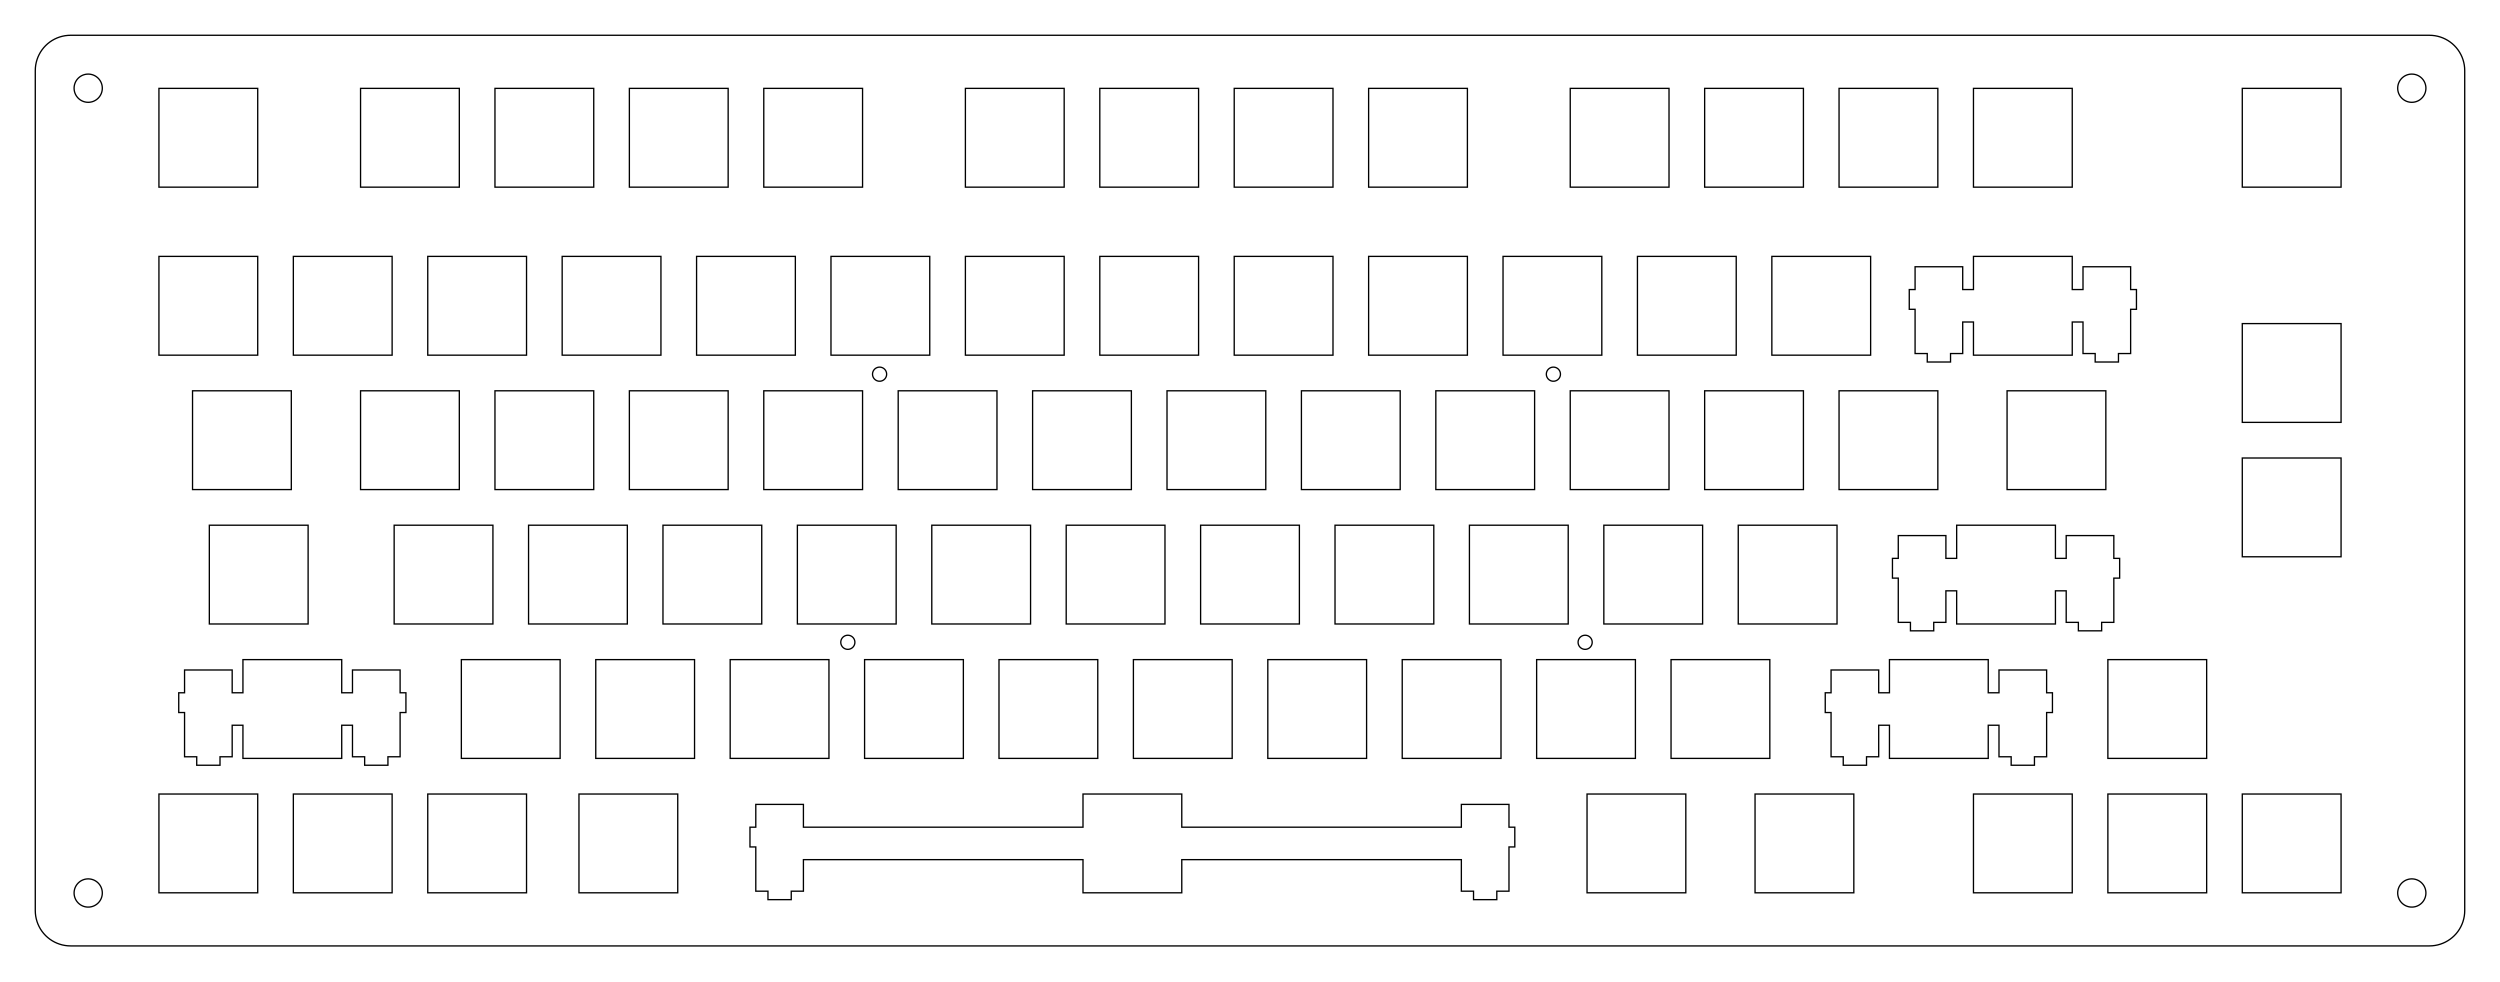
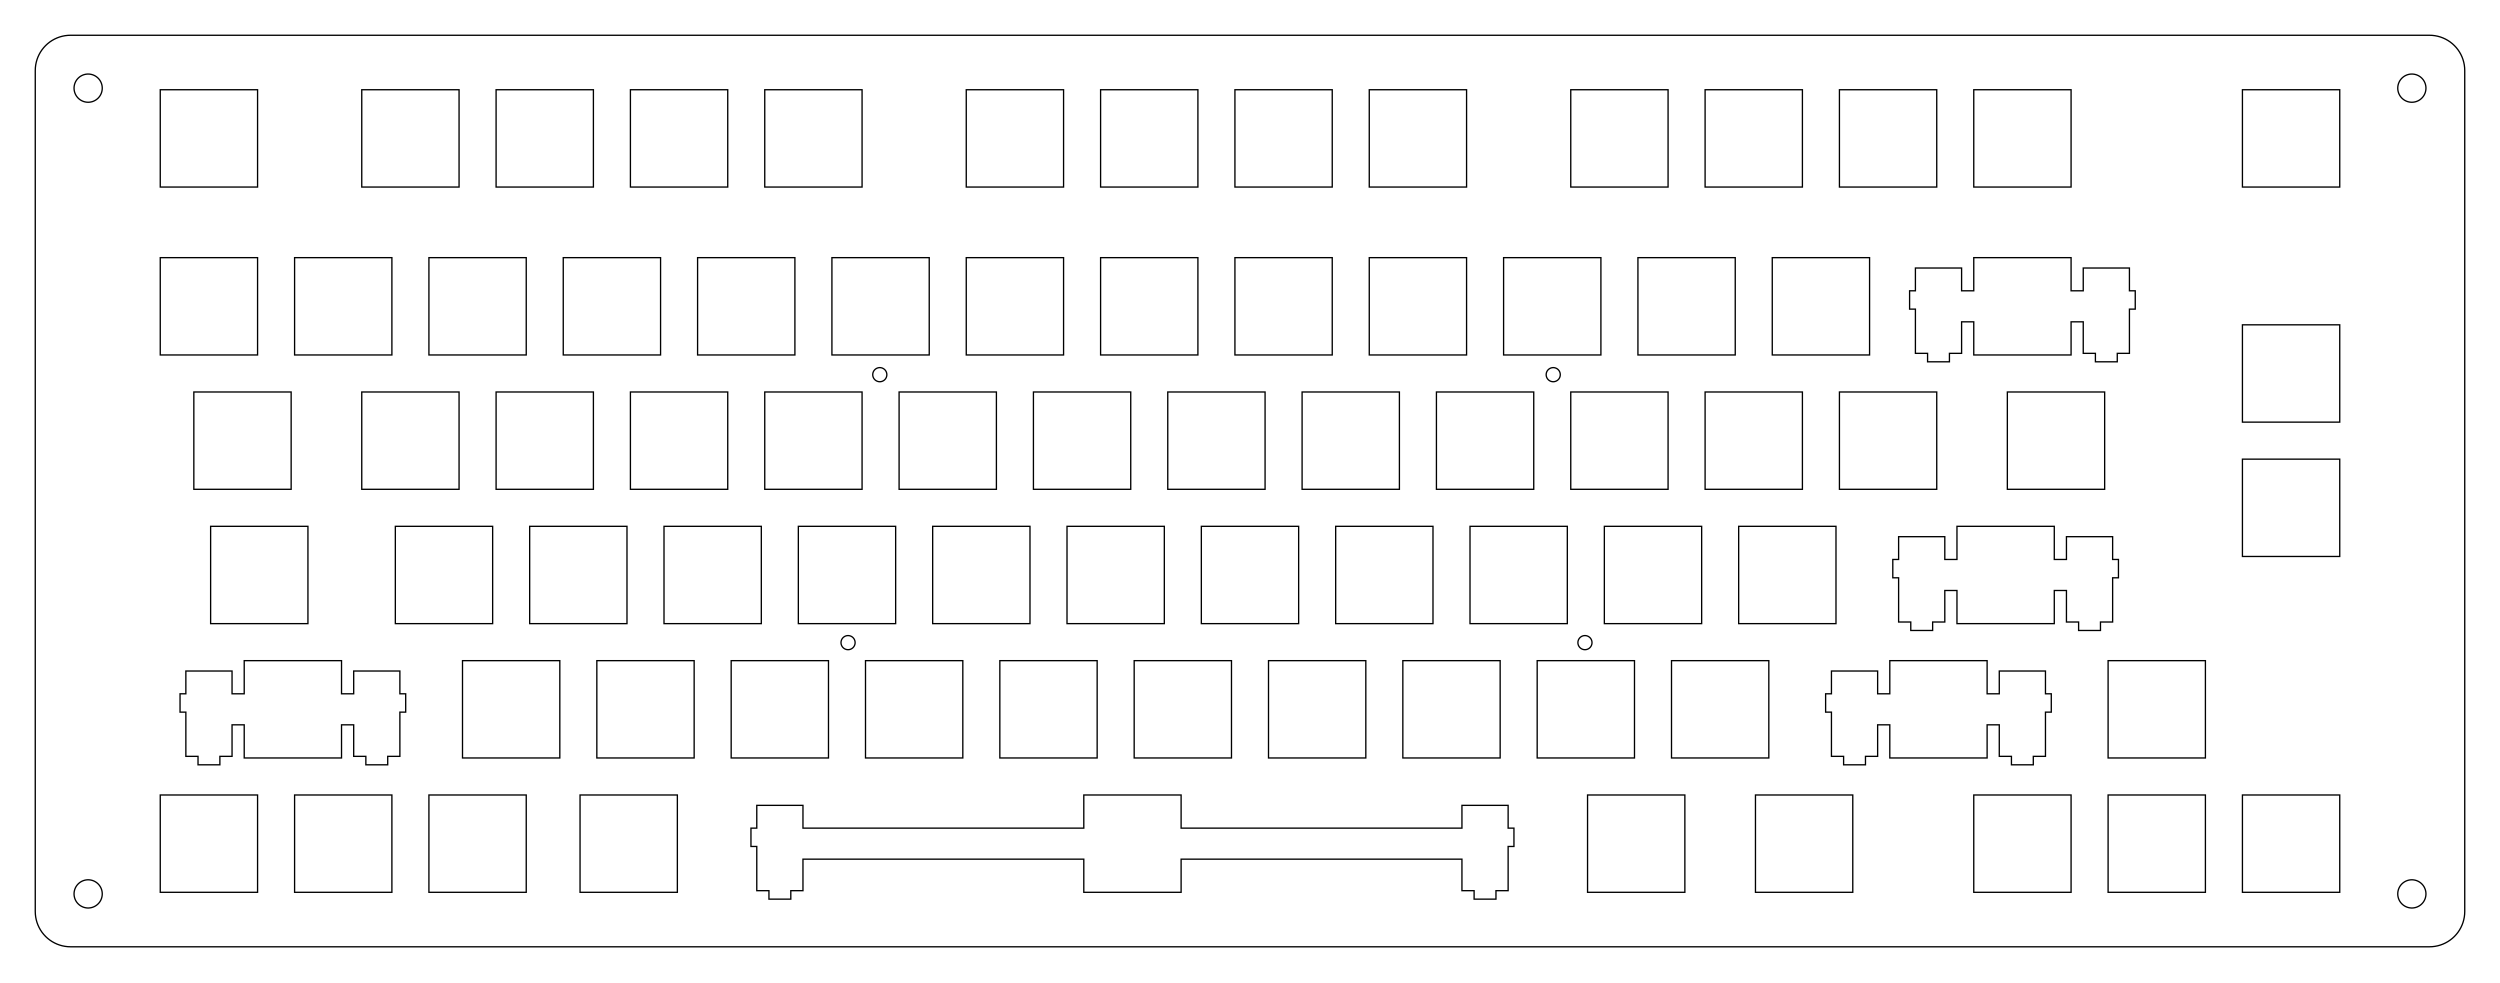
- <svg xmlns="http://www.w3.org/2000/svg" width="354.327mm" height="139.064mm" viewBox="0.000 0.000 354.327 139.064">
-   <polygon points="344.327,5.001 344.719,5.016 345.109,5.062 345.494,5.139 345.872,5.245 346.240,5.381 346.596,5.545 346.939,5.737 347.265,5.955 347.574,6.198 347.862,6.465 348.129,6.753 348.372,7.062 348.590,7.388 348.782,7.731 348.946,8.087 349.082,8.455 349.188,8.833 349.265,9.218 349.311,9.608 349.326,10.001 349.327,129.063 349.311,129.456 349.265,129.846 349.188,130.230 349.082,130.609 348.946,130.977 348.782,131.334 348.590,131.676 348.372,132.003 348.129,132.311 347.862,132.600 347.574,132.866 347.265,133.109 346.939,133.327 346.596,133.519 346.240,133.683 345.872,133.819 345.494,133.926 345.109,134.002 344.719,134.049 344.327,134.064 10.001,134.064 9.608,134.049 9.218,134.002 8.833,133.926 8.455,133.819 8.087,133.683 7.731,133.519 7.388,133.327 7.062,133.109 6.753,132.866 6.465,132.600 6.198,132.311 5.955,132.003 5.737,131.676 5.545,131.334 5.381,130.977 5.245,130.609 5.139,130.230 5.062,129.846 5.016,129.456 5.000,129.063 5.001,10.001 5.016,9.608 5.062,9.218 5.139,8.833 5.245,8.455 5.381,8.087 5.545,7.731 5.737,7.388 5.955,7.062 6.198,6.753 6.465,6.465 6.753,6.198 7.062,5.955 7.388,5.737 7.731,5.545 8.087,5.381 8.455,5.245 8.833,5.139 9.218,5.062 9.608,5.016 10.001,5.000" style="fill:none;stroke-width:0.05mm;stroke:black" />
-   <polygon points="12.344,124.570 12.188,124.589 12.034,124.619 11.882,124.662 11.735,124.716 11.593,124.782 11.456,124.859 11.325,124.946 11.202,125.043 11.086,125.150 10.980,125.265 10.882,125.388 10.795,125.519 10.718,125.656 10.653,125.799 10.598,125.946 10.556,126.097 10.525,126.251 10.507,126.407 10.500,126.564 10.507,126.721 10.525,126.877 10.556,127.031 10.598,127.182 10.653,127.329 10.718,127.472 10.795,127.609 10.882,127.740 10.980,127.863 11.086,127.978 11.202,128.085 11.325,128.182 11.456,128.269 11.593,128.346 11.735,128.412 11.882,128.466 12.034,128.509 12.188,128.539 12.344,128.557 12.501,128.563 12.657,128.557 12.813,128.539 12.967,128.509 13.119,128.466 13.266,128.412 13.408,128.346 13.545,128.269 13.676,128.182 13.799,128.085 13.915,127.978 14.021,127.863 14.119,127.740 14.206,127.609 14.283,127.472 14.348,127.329 14.403,127.182 14.445,127.031 14.476,126.877 14.494,126.721 14.501,126.564 14.494,126.407 14.476,126.251 14.445,126.097 14.403,125.946 14.348,125.799 14.283,125.656 14.206,125.519 14.119,125.388 14.021,125.265 13.915,125.150 13.799,125.043 13.676,124.946 13.545,124.859 13.408,124.782 13.266,124.716 13.119,124.662 12.967,124.619 12.813,124.589 12.657,124.570 12.501,124.564" style="fill:none;stroke-width:0.05mm;stroke:black" />
-   <polygon points="341.670,124.570 341.514,124.589 341.360,124.619 341.208,124.662 341.061,124.716 340.919,124.782 340.782,124.859 340.651,124.946 340.528,125.043 340.412,125.150 340.306,125.265 340.208,125.388 340.121,125.519 340.044,125.656 339.979,125.799 339.924,125.946 339.882,126.097 339.851,126.251 339.833,126.407 339.826,126.564 339.833,126.721 339.851,126.877 339.882,127.031 339.924,127.182 339.979,127.329 340.044,127.472 340.121,127.609 340.208,127.740 340.306,127.863 340.412,127.978 340.528,128.085 340.651,128.182 340.782,128.269 340.919,128.346 341.061,128.412 341.208,128.466 341.360,128.509 341.514,128.539 341.670,128.557 341.827,128.563 341.983,128.557 342.139,128.539 342.293,128.509 342.445,128.466 342.592,128.412 342.734,128.346 342.871,128.269 343.002,128.182 343.125,128.085 343.241,127.978 343.347,127.863 343.445,127.740 343.532,127.609 343.609,127.472 343.674,127.329 343.729,127.182 343.771,127.031 343.802,126.877 343.820,126.721 343.827,126.564 343.820,126.407 343.802,126.251 343.771,126.097 343.729,125.946 343.674,125.799 343.609,125.656 343.532,125.519 343.445,125.388 343.347,125.265 343.241,125.150 343.125,125.043 343.002,124.946 342.871,124.859 342.734,124.782 342.592,124.716 342.445,124.662 342.293,124.619 342.139,124.589 341.983,124.570 341.827,124.564" style="fill:none;stroke-width:0.05mm;stroke:black" />
-   <polygon points="153.494,112.538 153.494,117.238 113.869,117.238 113.869,114.008 107.119,114.008 107.119,117.238 106.294,117.238 106.294,120.038 107.119,120.038 107.119,126.308 108.844,126.308 108.844,127.508 112.144,127.508 112.144,126.308 113.869,126.308 113.869,121.838 153.494,121.838 153.494,126.538 167.494,126.538 167.494,121.838 207.119,121.838 207.119,126.308 208.844,126.308 208.844,127.508 212.144,127.508 212.144,126.308 213.869,126.308 213.869,120.038 214.694,120.038 214.694,117.238 213.869,117.238 213.869,114.008 207.119,114.008 207.119,117.238 167.494,117.238 167.494,112.538" style="fill:none;stroke-width:0.05mm;stroke:black" />
-   <polygon points="22.526,112.538 22.526,126.538 36.526,126.538 36.526,112.538" style="fill:none;stroke-width:0.05mm;stroke:black" />
-   <polygon points="41.576,112.538 41.576,126.538 55.576,126.538 55.576,112.538" style="fill:none;stroke-width:0.05mm;stroke:black" />
-   <polygon points="60.626,112.538 60.626,126.538 74.626,126.538 74.626,112.538" style="fill:none;stroke-width:0.05mm;stroke:black" />
-   <polygon points="82.057,112.538 82.057,126.538 96.057,126.538 96.057,112.538" style="fill:none;stroke-width:0.05mm;stroke:black" />
-   <polygon points="224.932,112.538 224.932,126.538 238.932,126.538 238.932,112.538" style="fill:none;stroke-width:0.05mm;stroke:black" />
-   <polygon points="248.744,112.538 248.744,126.538 262.744,126.538 262.744,112.538" style="fill:none;stroke-width:0.05mm;stroke:black" />
-   <polygon points="279.701,112.538 279.701,126.538 293.701,126.538 293.701,112.538" style="fill:none;stroke-width:0.05mm;stroke:black" />
-   <polygon points="298.751,112.538 298.751,126.538 312.751,126.538 312.751,112.538" style="fill:none;stroke-width:0.05mm;stroke:black" />
-   <polygon points="317.801,112.538 317.801,126.538 331.801,126.538 331.801,112.538" style="fill:none;stroke-width:0.05mm;stroke:black" />
-   <polygon points="34.432,93.488 34.432,98.188 32.907,98.188 32.907,94.958 26.157,94.958 26.157,98.188 25.332,98.188 25.332,100.988 26.157,100.988 26.157,107.258 27.882,107.258 27.882,108.458 31.182,108.458 31.182,107.258 32.907,107.258 32.907,102.788 34.432,102.788 34.432,107.488 48.432,107.488 48.432,102.788 49.957,102.788 49.957,107.258 51.682,107.258 51.682,108.458 54.982,108.458 54.982,107.258 56.707,107.258 56.707,100.988 57.532,100.988 57.532,98.188 56.707,98.188 56.707,94.958 49.957,94.958 49.957,98.188 48.432,98.188 48.432,93.488" style="fill:none;stroke-width:0.05mm;stroke:black" />
-   <polygon points="267.794,93.488 267.794,98.188 266.269,98.188 266.269,94.958 259.518,94.958 259.518,98.188 258.693,98.188 258.693,100.988 259.518,100.988 259.518,107.258 261.244,107.258 261.244,108.458 264.544,108.458 264.544,107.258 266.269,107.258 266.269,102.788 267.794,102.788 267.794,107.488 281.794,107.488 281.794,102.788 283.319,102.788 283.319,107.258 285.044,107.258 285.044,108.458 288.344,108.458 288.344,107.258 290.069,107.258 290.069,100.988 290.894,100.988 290.894,98.188 290.069,98.188 290.069,94.958 283.319,94.958 283.319,98.188 281.794,98.188 281.794,93.488" style="fill:none;stroke-width:0.05mm;stroke:black" />
-   <polygon points="65.388,93.488 65.388,107.488 79.388,107.488 79.388,93.488" style="fill:none;stroke-width:0.05mm;stroke:black" />
-   <polygon points="84.438,93.488 84.438,107.488 98.438,107.488 98.438,93.488" style="fill:none;stroke-width:0.05mm;stroke:black" />
-   <polygon points="103.488,93.488 103.488,107.488 117.488,107.488 117.488,93.488" style="fill:none;stroke-width:0.05mm;stroke:black" />
-   <polygon points="122.538,93.488 122.538,107.488 136.538,107.488 136.538,93.488" style="fill:none;stroke-width:0.05mm;stroke:black" />
-   <polygon points="141.588,93.488 141.588,107.488 155.588,107.488 155.588,93.488" style="fill:none;stroke-width:0.05mm;stroke:black" />
-   <polygon points="160.638,93.488 160.638,107.488 174.638,107.488 174.638,93.488" style="fill:none;stroke-width:0.05mm;stroke:black" />
-   <polygon points="179.688,93.488 179.688,107.488 193.688,107.488 193.688,93.488" style="fill:none;stroke-width:0.05mm;stroke:black" />
-   <polygon points="198.738,93.488 198.738,107.488 212.738,107.488 212.738,93.488" style="fill:none;stroke-width:0.05mm;stroke:black" />
-   <polygon points="217.788,93.488 217.788,107.488 231.788,107.488 231.788,93.488" style="fill:none;stroke-width:0.05mm;stroke:black" />
-   <polygon points="236.838,93.488 236.838,107.488 250.838,107.488 250.838,93.488" style="fill:none;stroke-width:0.05mm;stroke:black" />
-   <polygon points="298.751,93.488 298.751,107.488 312.751,107.488 312.751,93.488" style="fill:none;stroke-width:0.05mm;stroke:black" />
-   <polygon points="120.085,90.035 120.007,90.045 119.930,90.060 119.854,90.081 119.781,90.108 119.710,90.141 119.641,90.180 119.576,90.223 119.514,90.272 119.456,90.325 119.403,90.383 119.354,90.444 119.311,90.510 119.272,90.578 119.240,90.650 119.212,90.723 119.191,90.799 119.176,90.876 119.167,90.954 119.164,91.032 119.167,91.111 119.176,91.189 119.191,91.266 119.212,91.341 119.240,91.415 119.272,91.486 119.311,91.555 119.354,91.620 119.403,91.682 119.456,91.739 119.514,91.793 119.576,91.841 119.641,91.885 119.710,91.923 119.781,91.956 119.854,91.983 119.930,92.005 120.007,92.020 120.085,92.029 120.164,92.032 120.242,92.029 120.320,92.020 120.397,92.005 120.473,91.983 120.546,91.956 120.617,91.923 120.686,91.885 120.751,91.841 120.813,91.793 120.871,91.739 120.924,91.682 120.973,91.620 121.016,91.555 121.055,91.486 121.087,91.415 121.115,91.341 121.136,91.266 121.151,91.189 121.160,91.111 121.164,91.032 121.160,90.954 121.151,90.876 121.136,90.799 121.115,90.723 121.087,90.650 121.055,90.578 121.016,90.510 120.973,90.444 120.924,90.383 120.871,90.325 120.813,90.272 120.751,90.223 120.686,90.180 120.617,90.141 120.546,90.108 120.473,90.081 120.397,90.060 120.320,90.045 120.242,90.035 120.164,90.032" style="fill:none;stroke-width:0.05mm;stroke:black" />
-   <polygon points="224.585,90.035 224.507,90.045 224.430,90.060 224.354,90.081 224.281,90.108 224.210,90.141 224.141,90.180 224.076,90.223 224.014,90.272 223.956,90.325 223.903,90.383 223.854,90.444 223.811,90.510 223.772,90.578 223.740,90.650 223.712,90.723 223.691,90.799 223.676,90.876 223.667,90.954 223.663,91.032 223.667,91.111 223.676,91.189 223.691,91.266 223.712,91.341 223.740,91.415 223.772,91.486 223.811,91.555 223.854,91.620 223.903,91.682 223.956,91.739 224.014,91.793 224.076,91.841 224.141,91.885 224.210,91.923 224.281,91.956 224.354,91.983 224.430,92.005 224.507,92.020 224.585,92.029 224.664,92.032 224.742,92.029 224.820,92.020 224.897,92.005 224.973,91.983 225.046,91.956 225.117,91.923 225.186,91.885 225.251,91.841 225.313,91.793 225.371,91.739 225.424,91.682 225.473,91.620 225.516,91.555 225.555,91.486 225.587,91.415 225.615,91.341 225.636,91.266 225.651,91.189 225.660,91.111 225.664,91.032 225.660,90.954 225.651,90.876 225.636,90.799 225.615,90.723 225.587,90.650 225.555,90.578 225.516,90.510 225.473,90.444 225.424,90.383 225.371,90.325 225.313,90.272 225.251,90.223 225.186,90.180 225.117,90.141 225.046,90.108 224.973,90.081 224.897,90.060 224.820,90.045 224.742,90.035 224.664,90.032" style="fill:none;stroke-width:0.05mm;stroke:black" />
-   <polygon points="277.319,74.438 277.319,79.138 275.794,79.138 275.794,75.908 269.044,75.908 269.044,79.138 268.219,79.138 268.219,81.938 269.044,81.938 269.044,88.208 270.769,88.208 270.769,89.408 274.069,89.408 274.069,88.208 275.794,88.208 275.794,83.738 277.319,83.738 277.319,88.438 291.319,88.438 291.319,83.738 292.844,83.738 292.844,88.208 294.569,88.208 294.569,89.408 297.869,89.408 297.869,88.208 299.594,88.208 299.594,81.938 300.419,81.938 300.419,79.138 299.594,79.138 299.594,75.908 292.844,75.908 292.844,79.138 291.319,79.138 291.319,74.438" style="fill:none;stroke-width:0.05mm;stroke:black" />
-   <polygon points="29.669,74.438 29.669,88.438 43.669,88.438 43.669,74.438" style="fill:none;stroke-width:0.05mm;stroke:black" />
-   <polygon points="55.863,74.438 55.863,88.438 69.863,88.438 69.863,74.438" style="fill:none;stroke-width:0.05mm;stroke:black" />
-   <polygon points="74.913,74.438 74.913,88.438 88.913,88.438 88.913,74.438" style="fill:none;stroke-width:0.05mm;stroke:black" />
-   <polygon points="93.963,74.438 93.963,88.438 107.963,88.438 107.963,74.438" style="fill:none;stroke-width:0.05mm;stroke:black" />
-   <polygon points="113.013,74.438 113.013,88.438 127.013,88.438 127.013,74.438" style="fill:none;stroke-width:0.05mm;stroke:black" />
-   <polygon points="132.063,74.438 132.063,88.438 146.063,88.438 146.063,74.438" style="fill:none;stroke-width:0.05mm;stroke:black" />
-   <polygon points="151.113,74.438 151.113,88.438 165.113,88.438 165.113,74.438" style="fill:none;stroke-width:0.05mm;stroke:black" />
-   <polygon points="170.163,74.438 170.163,88.438 184.163,88.438 184.163,74.438" style="fill:none;stroke-width:0.05mm;stroke:black" />
-   <polygon points="189.213,74.438 189.213,88.438 203.213,88.438 203.213,74.438" style="fill:none;stroke-width:0.05mm;stroke:black" />
-   <polygon points="208.263,74.438 208.263,88.438 222.263,88.438 222.263,74.438" style="fill:none;stroke-width:0.05mm;stroke:black" />
-   <polygon points="227.313,74.438 227.313,88.438 241.313,88.438 241.313,74.438" style="fill:none;stroke-width:0.05mm;stroke:black" />
-   <polygon points="246.363,74.438 246.363,88.438 260.363,88.438 260.363,74.438" style="fill:none;stroke-width:0.05mm;stroke:black" />
-   <polygon points="317.801,64.913 317.801,78.913 331.801,78.913 331.801,64.913" style="fill:none;stroke-width:0.05mm;stroke:black" />
-   <polygon points="27.288,55.388 27.288,69.388 41.288,69.388 41.288,55.388" style="fill:none;stroke-width:0.05mm;stroke:black" />
-   <polygon points="51.101,55.388 51.101,69.388 65.100,69.388 65.100,55.388" style="fill:none;stroke-width:0.05mm;stroke:black" />
-   <polygon points="70.151,55.388 70.151,69.388 84.151,69.388 84.151,55.388" style="fill:none;stroke-width:0.05mm;stroke:black" />
-   <polygon points="89.201,55.388 89.201,69.388 103.201,69.388 103.201,55.388" style="fill:none;stroke-width:0.05mm;stroke:black" />
-   <polygon points="108.251,55.388 108.251,69.388 122.251,69.388 122.251,55.388" style="fill:none;stroke-width:0.05mm;stroke:black" />
-   <polygon points="127.301,55.388 127.301,69.388 141.301,69.388 141.301,55.388" style="fill:none;stroke-width:0.05mm;stroke:black" />
-   <polygon points="146.351,55.388 146.351,69.388 160.351,69.388 160.351,55.388" style="fill:none;stroke-width:0.05mm;stroke:black" />
-   <polygon points="165.401,55.388 165.401,69.388 179.401,69.388 179.401,55.388" style="fill:none;stroke-width:0.05mm;stroke:black" />
-   <polygon points="184.451,55.388 184.451,69.388 198.451,69.388 198.451,55.388" style="fill:none;stroke-width:0.05mm;stroke:black" />
-   <polygon points="203.501,55.388 203.501,69.388 217.501,69.388 217.501,55.388" style="fill:none;stroke-width:0.05mm;stroke:black" />
-   <polygon points="222.551,55.388 222.551,69.388 236.551,69.388 236.551,55.388" style="fill:none;stroke-width:0.05mm;stroke:black" />
-   <polygon points="241.601,55.388 241.601,69.388 255.601,69.388 255.601,55.388" style="fill:none;stroke-width:0.05mm;stroke:black" />
-   <polygon points="260.650,55.388 260.650,69.388 274.651,69.388 274.651,55.388" style="fill:none;stroke-width:0.05mm;stroke:black" />
-   <polygon points="284.463,55.388 284.463,69.388 298.463,69.388 298.463,55.388" style="fill:none;stroke-width:0.05mm;stroke:black" />
-   <polygon points="317.801,45.863 317.801,59.863 331.801,59.863 331.801,45.863" style="fill:none;stroke-width:0.05mm;stroke:black" />
-   <polygon points="124.585,52.035 124.507,52.045 124.430,52.060 124.354,52.081 124.281,52.108 124.210,52.141 124.141,52.180 124.076,52.223 124.014,52.272 123.956,52.325 123.903,52.383 123.854,52.444 123.811,52.510 123.772,52.578 123.740,52.650 123.712,52.723 123.691,52.799 123.676,52.876 123.667,52.954 123.664,53.032 123.667,53.111 123.676,53.189 123.691,53.266 123.712,53.341 123.740,53.415 123.772,53.486 123.811,53.555 123.854,53.620 123.903,53.682 123.956,53.739 124.014,53.793 124.076,53.841 124.141,53.885 124.210,53.923 124.281,53.956 124.354,53.983 124.430,54.005 124.507,54.020 124.585,54.029 124.664,54.032 124.742,54.029 124.820,54.020 124.897,54.005 124.973,53.983 125.046,53.956 125.117,53.923 125.186,53.885 125.251,53.841 125.313,53.793 125.371,53.739 125.424,53.682 125.473,53.620 125.516,53.555 125.555,53.486 125.587,53.415 125.615,53.341 125.636,53.266 125.651,53.189 125.660,53.111 125.664,53.032 125.660,52.954 125.651,52.876 125.636,52.799 125.615,52.723 125.587,52.650 125.555,52.578 125.516,52.510 125.473,52.444 125.424,52.383 125.371,52.325 125.313,52.272 125.251,52.223 125.186,52.180 125.117,52.141 125.046,52.108 124.973,52.081 124.897,52.060 124.820,52.045 124.742,52.035 124.664,52.032" style="fill:none;stroke-width:0.05mm;stroke:black" />
-   <polygon points="220.085,52.035 220.007,52.045 219.930,52.060 219.854,52.081 219.781,52.108 219.710,52.141 219.641,52.180 219.576,52.223 219.514,52.272 219.456,52.325 219.403,52.383 219.354,52.444 219.311,52.510 219.272,52.578 219.240,52.650 219.212,52.723 219.191,52.799 219.176,52.876 219.167,52.954 219.163,53.032 219.167,53.111 219.176,53.189 219.191,53.266 219.212,53.341 219.240,53.415 219.272,53.486 219.311,53.555 219.354,53.620 219.403,53.682 219.456,53.739 219.514,53.793 219.576,53.841 219.641,53.885 219.710,53.923 219.781,53.956 219.854,53.983 219.930,54.005 220.007,54.020 220.085,54.029 220.164,54.032 220.242,54.029 220.320,54.020 220.397,54.005 220.473,53.983 220.546,53.956 220.617,53.923 220.686,53.885 220.751,53.841 220.813,53.793 220.871,53.739 220.924,53.682 220.973,53.620 221.016,53.555 221.055,53.486 221.087,53.415 221.115,53.341 221.136,53.266 221.151,53.189 221.160,53.111 221.164,53.032 221.160,52.954 221.151,52.876 221.136,52.799 221.115,52.723 221.087,52.650 221.055,52.578 221.016,52.510 220.973,52.444 220.924,52.383 220.871,52.325 220.813,52.272 220.751,52.223 220.686,52.180 220.617,52.141 220.546,52.108 220.473,52.081 220.397,52.060 220.320,52.045 220.242,52.035 220.164,52.032" style="fill:none;stroke-width:0.05mm;stroke:black" />
-   <polygon points="279.701,36.338 279.701,41.038 278.176,41.038 278.176,37.808 271.426,37.808 271.426,41.038 270.601,41.038 270.601,43.838 271.426,43.838 271.426,50.108 273.151,50.108 273.151,51.308 276.451,51.308 276.451,50.108 278.176,50.108 278.176,45.638 279.701,45.638 279.701,50.338 293.701,50.338 293.701,45.638 295.226,45.638 295.226,50.108 296.951,50.108 296.951,51.308 300.251,51.308 300.251,50.108 301.976,50.108 301.976,43.838 302.801,43.838 302.801,41.038 301.976,41.038 301.976,37.808 295.226,37.808 295.226,41.038 293.701,41.038 293.701,36.338" style="fill:none;stroke-width:0.05mm;stroke:black" />
-   <polygon points="22.526,36.338 22.526,50.338 36.526,50.338 36.526,36.338" style="fill:none;stroke-width:0.05mm;stroke:black" />
-   <polygon points="41.576,36.338 41.576,50.338 55.576,50.338 55.576,36.338" style="fill:none;stroke-width:0.05mm;stroke:black" />
-   <polygon points="60.626,36.338 60.626,50.338 74.626,50.338 74.626,36.338" style="fill:none;stroke-width:0.05mm;stroke:black" />
-   <polygon points="79.676,36.338 79.676,50.338 93.676,50.338 93.676,36.338" style="fill:none;stroke-width:0.05mm;stroke:black" />
-   <polygon points="98.726,36.338 98.726,50.338 112.726,50.338 112.726,36.338" style="fill:none;stroke-width:0.05mm;stroke:black" />
-   <polygon points="117.775,36.338 117.775,50.338 131.775,50.338 131.775,36.338" style="fill:none;stroke-width:0.05mm;stroke:black" />
-   <polygon points="136.826,36.338 136.826,50.338 150.826,50.338 150.826,36.338" style="fill:none;stroke-width:0.05mm;stroke:black" />
-   <polygon points="155.876,36.338 155.876,50.338 169.876,50.338 169.876,36.338" style="fill:none;stroke-width:0.05mm;stroke:black" />
-   <polygon points="174.926,36.338 174.926,50.338 188.926,50.338 188.926,36.338" style="fill:none;stroke-width:0.05mm;stroke:black" />
-   <polygon points="193.976,36.338 193.976,50.338 207.976,50.338 207.976,36.338" style="fill:none;stroke-width:0.05mm;stroke:black" />
-   <polygon points="213.026,36.338 213.026,50.338 227.026,50.338 227.026,36.338" style="fill:none;stroke-width:0.05mm;stroke:black" />
-   <polygon points="232.076,36.338 232.076,50.338 246.076,50.338 246.076,36.338" style="fill:none;stroke-width:0.05mm;stroke:black" />
-   <polygon points="251.126,36.338 251.126,50.338 265.126,50.338 265.126,36.338" style="fill:none;stroke-width:0.05mm;stroke:black" />
-   <polygon points="22.526,12.525 22.526,26.526 36.526,26.526 36.526,12.525" style="fill:none;stroke-width:0.05mm;stroke:black" />
-   <polygon points="51.101,12.525 51.101,26.526 65.100,26.526 65.100,12.525" style="fill:none;stroke-width:0.05mm;stroke:black" />
-   <polygon points="70.151,12.525 70.151,26.526 84.151,26.526 84.151,12.525" style="fill:none;stroke-width:0.05mm;stroke:black" />
-   <polygon points="89.201,12.525 89.201,26.526 103.201,26.526 103.201,12.525" style="fill:none;stroke-width:0.05mm;stroke:black" />
-   <polygon points="108.251,12.525 108.251,26.526 122.251,26.526 122.251,12.525" style="fill:none;stroke-width:0.05mm;stroke:black" />
-   <polygon points="136.826,12.525 136.826,26.526 150.826,26.526 150.826,12.525" style="fill:none;stroke-width:0.05mm;stroke:black" />
-   <polygon points="155.876,12.525 155.876,26.526 169.876,26.526 169.876,12.525" style="fill:none;stroke-width:0.05mm;stroke:black" />
-   <polygon points="174.926,12.525 174.926,26.526 188.926,26.526 188.926,12.525" style="fill:none;stroke-width:0.05mm;stroke:black" />
-   <polygon points="193.976,12.525 193.976,26.526 207.976,26.526 207.976,12.525" style="fill:none;stroke-width:0.05mm;stroke:black" />
-   <polygon points="222.551,12.525 222.551,26.526 236.551,26.526 236.551,12.525" style="fill:none;stroke-width:0.05mm;stroke:black" />
-   <polygon points="241.601,12.525 241.601,26.526 255.601,26.526 255.601,12.525" style="fill:none;stroke-width:0.05mm;stroke:black" />
-   <polygon points="260.650,12.525 260.650,26.526 274.651,26.526 274.651,12.525" style="fill:none;stroke-width:0.05mm;stroke:black" />
-   <polygon points="279.701,12.525 279.701,26.526 293.701,26.526 293.701,12.525" style="fill:none;stroke-width:0.05mm;stroke:black" />
-   <polygon points="317.801,12.525 317.801,26.526 331.801,26.526 331.801,12.525" style="fill:none;stroke-width:0.05mm;stroke:black" />
+ <svg xmlns="http://www.w3.org/2000/svg" width="354.527mm" height="139.264mm" viewBox="0.000 0.000 354.527 139.264">
+   <polygon points="344.527,5.001 344.919,5.016 345.309,5.062 345.694,5.139 346.072,5.245 346.440,5.381 346.796,5.545 347.139,5.737 347.465,5.955 347.774,6.198 348.062,6.465 348.329,6.753 348.572,7.062 348.790,7.388 348.982,7.731 349.146,8.087 349.282,8.455 349.388,8.833 349.465,9.218 349.511,9.608 349.526,10.001 349.527,129.264 349.511,129.656 349.465,130.045 349.388,130.431 349.282,130.809 349.146,131.177 348.982,131.534 348.790,131.876 348.572,132.203 348.329,132.511 348.062,132.800 347.774,133.066 347.465,133.309 347.139,133.527 346.796,133.719 346.440,133.883 346.072,134.019 345.694,134.126 345.309,134.202 344.919,134.249 344.527,134.264 10.001,134.264 9.608,134.249 9.218,134.202 8.833,134.126 8.455,134.019 8.087,133.883 7.731,133.719 7.388,133.527 7.062,133.309 6.753,133.066 6.465,132.800 6.198,132.511 5.955,132.203 5.737,131.876 5.545,131.534 5.381,131.177 5.245,130.809 5.139,130.431 5.062,130.045 5.016,129.656 5.000,129.264 5.001,10.001 5.016,9.608 5.062,9.218 5.139,8.833 5.245,8.455 5.381,8.087 5.545,7.731 5.737,7.388 5.955,7.062 6.198,6.753 6.465,6.465 6.753,6.198 7.062,5.955 7.388,5.737 7.731,5.545 8.087,5.381 8.455,5.245 8.833,5.139 9.218,5.062 9.608,5.016 10.001,5.000" style="fill:none;stroke-width:0.05mm;stroke:black" />
+   <polygon points="12.344,124.770 12.188,124.789 12.034,124.819 11.882,124.862 11.735,124.916 11.593,124.982 11.456,125.059 11.325,125.146 11.202,125.243 11.086,125.350 10.980,125.465 10.882,125.588 10.795,125.719 10.718,125.856 10.653,125.999 10.598,126.146 10.556,126.297 10.525,126.451 10.507,126.607 10.500,126.764 10.507,126.921 10.525,127.077 10.556,127.231 10.598,127.382 10.653,127.529 10.718,127.672 10.795,127.809 10.882,127.940 10.980,128.063 11.086,128.177 11.202,128.284 11.325,128.382 11.456,128.468 11.593,128.545 11.735,128.611 11.882,128.665 12.034,128.709 12.188,128.739 12.344,128.758 12.501,128.764 12.657,128.758 12.813,128.739 12.967,128.709 13.119,128.665 13.266,128.611 13.408,128.545 13.545,128.468 13.676,128.382 13.799,128.284 13.915,128.177 14.021,128.063 14.119,127.940 14.206,127.809 14.283,127.672 14.348,127.529 14.403,127.382 14.445,127.231 14.476,127.077 14.494,126.921 14.501,126.764 14.494,126.607 14.476,126.451 14.445,126.297 14.403,126.146 14.348,125.999 14.283,125.856 14.206,125.719 14.119,125.588 14.021,125.465 13.915,125.350 13.799,125.243 13.676,125.146 13.545,125.059 13.408,124.982 13.266,124.916 13.119,124.862 12.967,124.819 12.813,124.789 12.657,124.770 12.501,124.764" style="fill:none;stroke-width:0.05mm;stroke:black" />
+   <polygon points="341.870,124.770 341.714,124.789 341.560,124.819 341.408,124.862 341.261,124.916 341.119,124.982 340.982,125.059 340.851,125.146 340.728,125.243 340.612,125.350 340.506,125.465 340.408,125.588 340.321,125.719 340.244,125.856 340.179,125.999 340.124,126.146 340.082,126.297 340.051,126.451 340.033,126.607 340.027,126.764 340.033,126.921 340.051,127.077 340.082,127.231 340.124,127.382 340.179,127.529 340.244,127.672 340.321,127.809 340.408,127.940 340.506,128.063 340.612,128.177 340.728,128.284 340.851,128.382 340.982,128.468 341.119,128.545 341.261,128.611 341.408,128.665 341.560,128.709 341.714,128.739 341.870,128.758 342.027,128.764 342.183,128.758 342.339,128.739 342.493,128.709 342.645,128.665 342.792,128.611 342.934,128.545 343.071,128.468 343.202,128.382 343.325,128.284 343.441,128.177 343.547,128.063 343.645,127.940 343.732,127.809 343.809,127.672 343.874,127.529 343.929,127.382 343.971,127.231 344.002,127.077 344.020,126.921 344.027,126.764 344.020,126.607 344.002,126.451 343.971,126.297 343.929,126.146 343.874,125.999 343.809,125.856 343.732,125.719 343.645,125.588 343.547,125.465 343.441,125.350 343.325,125.243 343.202,125.146 343.071,125.059 342.934,124.982 342.792,124.916 342.645,124.862 342.493,124.819 342.339,124.789 342.183,124.770 342.027,124.764" style="fill:none;stroke-width:0.05mm;stroke:black" />
+   <polygon points="153.694,112.738 153.694,117.438 113.869,117.438 113.869,114.208 107.319,114.208 107.319,117.438 106.494,117.438 106.494,120.038 107.319,120.038 107.319,126.308 109.044,126.308 109.044,127.508 112.144,127.508 112.144,126.308 113.869,126.308 113.869,121.838 153.694,121.838 153.694,126.538 167.494,126.538 167.494,121.838 207.319,121.838 207.319,126.308 209.044,126.308 209.044,127.508 212.144,127.508 212.144,126.308 213.869,126.308 213.869,120.038 214.694,120.038 214.694,117.438 213.869,117.438 213.869,114.208 207.319,114.208 207.319,117.438 167.494,117.438 167.494,112.738" style="fill:none;stroke-width:0.05mm;stroke:black" />
+   <polygon points="22.726,112.738 22.726,126.538 36.526,126.538 36.526,112.738" style="fill:none;stroke-width:0.05mm;stroke:black" />
+   <polygon points="41.776,112.738 41.776,126.538 55.575,126.538 55.575,112.738" style="fill:none;stroke-width:0.05mm;stroke:black" />
+   <polygon points="60.825,112.738 60.825,126.538 74.626,126.538 74.626,112.738" style="fill:none;stroke-width:0.05mm;stroke:black" />
+   <polygon points="82.257,112.738 82.257,126.538 96.057,126.538 96.057,112.738" style="fill:none;stroke-width:0.05mm;stroke:black" />
+   <polygon points="225.132,112.738 225.132,126.538 238.932,126.538 238.932,112.738" style="fill:none;stroke-width:0.05mm;stroke:black" />
+   <polygon points="248.944,112.738 248.944,126.538 262.744,126.538 262.744,112.738" style="fill:none;stroke-width:0.05mm;stroke:black" />
+   <polygon points="279.901,112.738 279.901,126.538 293.701,126.538 293.701,112.738" style="fill:none;stroke-width:0.05mm;stroke:black" />
+   <polygon points="298.951,112.738 298.951,126.538 312.751,126.538 312.751,112.738" style="fill:none;stroke-width:0.05mm;stroke:black" />
+   <polygon points="318.001,112.738 318.001,126.538 331.801,126.538 331.801,112.738" style="fill:none;stroke-width:0.05mm;stroke:black" />
+   <polygon points="34.632,93.688 34.632,98.388 32.907,98.388 32.907,95.158 26.357,95.158 26.357,98.388 25.532,98.388 25.532,100.988 26.357,100.988 26.357,107.258 28.082,107.258 28.082,108.458 31.182,108.458 31.182,107.258 32.907,107.258 32.907,102.788 34.632,102.788 34.632,107.488 48.432,107.488 48.432,102.788 50.157,102.788 50.157,107.258 51.882,107.258 51.882,108.458 54.982,108.458 54.982,107.258 56.707,107.258 56.707,100.988 57.532,100.988 57.532,98.388 56.707,98.388 56.707,95.158 50.157,95.158 50.157,98.388 48.432,98.388 48.432,93.688" style="fill:none;stroke-width:0.05mm;stroke:black" />
+   <polygon points="267.994,93.688 267.994,98.388 266.269,98.388 266.269,95.158 259.719,95.158 259.719,98.388 258.893,98.388 258.893,100.988 259.719,100.988 259.719,107.258 261.443,107.258 261.443,108.458 264.544,108.458 264.544,107.258 266.269,107.258 266.269,102.788 267.994,102.788 267.994,107.488 281.794,107.488 281.794,102.788 283.519,102.788 283.519,107.258 285.244,107.258 285.244,108.458 288.344,108.458 288.344,107.258 290.069,107.258 290.069,100.988 290.894,100.988 290.894,98.388 290.069,98.388 290.069,95.158 283.519,95.158 283.519,98.388 281.794,98.388 281.794,93.688" style="fill:none;stroke-width:0.05mm;stroke:black" />
+   <polygon points="65.588,93.688 65.588,107.488 79.388,107.488 79.388,93.688" style="fill:none;stroke-width:0.05mm;stroke:black" />
+   <polygon points="84.638,93.688 84.638,107.488 98.438,107.488 98.438,93.688" style="fill:none;stroke-width:0.05mm;stroke:black" />
+   <polygon points="103.688,93.688 103.688,107.488 117.488,107.488 117.488,93.688" style="fill:none;stroke-width:0.05mm;stroke:black" />
+   <polygon points="122.738,93.688 122.738,107.488 136.538,107.488 136.538,93.688" style="fill:none;stroke-width:0.05mm;stroke:black" />
+   <polygon points="141.788,93.688 141.788,107.488 155.588,107.488 155.588,93.688" style="fill:none;stroke-width:0.05mm;stroke:black" />
+   <polygon points="160.838,93.688 160.838,107.488 174.638,107.488 174.638,93.688" style="fill:none;stroke-width:0.05mm;stroke:black" />
+   <polygon points="179.888,93.688 179.888,107.488 193.688,107.488 193.688,93.688" style="fill:none;stroke-width:0.05mm;stroke:black" />
+   <polygon points="198.938,93.688 198.938,107.488 212.738,107.488 212.738,93.688" style="fill:none;stroke-width:0.05mm;stroke:black" />
+   <polygon points="217.988,93.688 217.988,107.488 231.788,107.488 231.788,93.688" style="fill:none;stroke-width:0.05mm;stroke:black" />
+   <polygon points="237.038,93.688 237.038,107.488 250.838,107.488 250.838,93.688" style="fill:none;stroke-width:0.05mm;stroke:black" />
+   <polygon points="298.951,93.688 298.951,107.488 312.751,107.488 312.751,93.688" style="fill:none;stroke-width:0.05mm;stroke:black" />
+   <polygon points="120.185,90.135 120.107,90.145 120.030,90.160 119.954,90.181 119.881,90.208 119.810,90.241 119.741,90.280 119.676,90.323 119.614,90.372 119.556,90.425 119.503,90.483 119.454,90.544 119.411,90.610 119.372,90.678 119.340,90.750 119.312,90.823 119.291,90.899 119.276,90.976 119.267,91.054 119.264,91.132 119.267,91.211 119.276,91.289 119.291,91.366 119.312,91.441 119.340,91.515 119.372,91.586 119.411,91.655 119.454,91.720 119.503,91.782 119.556,91.839 119.614,91.893 119.676,91.941 119.741,91.985 119.810,92.023 119.881,92.056 119.954,92.083 120.030,92.105 120.107,92.120 120.185,92.129 120.264,92.132 120.342,92.129 120.420,92.120 120.497,92.105 120.573,92.083 120.646,92.056 120.717,92.023 120.786,91.985 120.851,91.941 120.913,91.893 120.971,91.839 121.024,91.782 121.073,91.720 121.116,91.655 121.155,91.586 121.187,91.515 121.215,91.441 121.236,91.366 121.251,91.289 121.260,91.211 121.264,91.132 121.260,91.054 121.251,90.976 121.236,90.899 121.215,90.823 121.187,90.750 121.155,90.678 121.116,90.610 121.073,90.544 121.024,90.483 120.971,90.425 120.913,90.372 120.851,90.323 120.786,90.280 120.717,90.241 120.646,90.208 120.573,90.181 120.497,90.160 120.420,90.145 120.342,90.135 120.264,90.132" style="fill:none;stroke-width:0.05mm;stroke:black" />
+   <polygon points="224.685,90.135 224.607,90.145 224.530,90.160 224.454,90.181 224.381,90.208 224.310,90.241 224.241,90.280 224.176,90.323 224.114,90.372 224.056,90.425 224.003,90.483 223.954,90.544 223.911,90.610 223.872,90.678 223.840,90.750 223.812,90.823 223.791,90.899 223.776,90.976 223.767,91.054 223.764,91.132 223.767,91.211 223.776,91.289 223.791,91.366 223.812,91.441 223.840,91.515 223.872,91.586 223.911,91.655 223.954,91.720 224.003,91.782 224.056,91.839 224.114,91.893 224.176,91.941 224.241,91.985 224.310,92.023 224.381,92.056 224.454,92.083 224.530,92.105 224.607,92.120 224.685,92.129 224.764,92.132 224.842,92.129 224.920,92.120 224.997,92.105 225.073,92.083 225.146,92.056 225.217,92.023 225.286,91.985 225.351,91.941 225.413,91.893 225.471,91.839 225.524,91.782 225.573,91.720 225.616,91.655 225.655,91.586 225.687,91.515 225.715,91.441 225.736,91.366 225.751,91.289 225.760,91.211 225.764,91.132 225.760,91.054 225.751,90.976 225.736,90.899 225.715,90.823 225.687,90.750 225.655,90.678 225.616,90.610 225.573,90.544 225.524,90.483 225.471,90.425 225.413,90.372 225.351,90.323 225.286,90.280 225.217,90.241 225.146,90.208 225.073,90.181 224.997,90.160 224.920,90.145 224.842,90.135 224.764,90.132" style="fill:none;stroke-width:0.05mm;stroke:black" />
+   <polygon points="277.519,74.638 277.519,79.338 275.794,79.338 275.794,76.108 269.244,76.108 269.244,79.338 268.419,79.338 268.419,81.938 269.244,81.938 269.244,88.208 270.969,88.208 270.969,89.408 274.069,89.408 274.069,88.208 275.794,88.208 275.794,83.738 277.519,83.738 277.519,88.438 291.319,88.438 291.319,83.738 293.044,83.738 293.044,88.208 294.769,88.208 294.769,89.408 297.869,89.408 297.869,88.208 299.594,88.208 299.594,81.938 300.419,81.938 300.419,79.338 299.594,79.338 299.594,76.108 293.044,76.108 293.044,79.338 291.319,79.338 291.319,74.638" style="fill:none;stroke-width:0.05mm;stroke:black" />
+   <polygon points="29.869,74.638 29.869,88.438 43.669,88.438 43.669,74.638" style="fill:none;stroke-width:0.05mm;stroke:black" />
+   <polygon points="56.063,74.638 56.063,88.438 69.863,88.438 69.863,74.638" style="fill:none;stroke-width:0.05mm;stroke:black" />
+   <polygon points="75.113,74.638 75.113,88.438 88.913,88.438 88.913,74.638" style="fill:none;stroke-width:0.05mm;stroke:black" />
+   <polygon points="94.163,74.638 94.163,88.438 107.963,88.438 107.963,74.638" style="fill:none;stroke-width:0.05mm;stroke:black" />
+   <polygon points="113.213,74.638 113.213,88.438 127.013,88.438 127.013,74.638" style="fill:none;stroke-width:0.05mm;stroke:black" />
+   <polygon points="132.263,74.638 132.263,88.438 146.063,88.438 146.063,74.638" style="fill:none;stroke-width:0.05mm;stroke:black" />
+   <polygon points="151.313,74.638 151.313,88.438 165.113,88.438 165.113,74.638" style="fill:none;stroke-width:0.05mm;stroke:black" />
+   <polygon points="170.363,74.638 170.363,88.438 184.163,88.438 184.163,74.638" style="fill:none;stroke-width:0.05mm;stroke:black" />
+   <polygon points="189.413,74.638 189.413,88.438 203.213,88.438 203.213,74.638" style="fill:none;stroke-width:0.05mm;stroke:black" />
+   <polygon points="208.463,74.638 208.463,88.438 222.263,88.438 222.263,74.638" style="fill:none;stroke-width:0.05mm;stroke:black" />
+   <polygon points="227.513,74.638 227.513,88.438 241.313,88.438 241.313,74.638" style="fill:none;stroke-width:0.05mm;stroke:black" />
+   <polygon points="246.563,74.638 246.563,88.438 260.363,88.438 260.363,74.638" style="fill:none;stroke-width:0.05mm;stroke:black" />
+   <polygon points="318.001,65.112 318.001,78.913 331.801,78.913 331.801,65.112" style="fill:none;stroke-width:0.05mm;stroke:black" />
+   <polygon points="27.488,55.588 27.488,69.388 41.288,69.388 41.288,55.588" style="fill:none;stroke-width:0.05mm;stroke:black" />
+   <polygon points="51.301,55.588 51.301,69.388 65.100,69.388 65.100,55.588" style="fill:none;stroke-width:0.05mm;stroke:black" />
+   <polygon points="70.351,55.588 70.351,69.388 84.151,69.388 84.151,55.588" style="fill:none;stroke-width:0.05mm;stroke:black" />
+   <polygon points="89.400,55.588 89.400,69.388 103.201,69.388 103.201,55.588" style="fill:none;stroke-width:0.05mm;stroke:black" />
+   <polygon points="108.450,55.588 108.450,69.388 122.251,69.388 122.251,55.588" style="fill:none;stroke-width:0.05mm;stroke:black" />
+   <polygon points="127.501,55.588 127.501,69.388 141.301,69.388 141.301,55.588" style="fill:none;stroke-width:0.05mm;stroke:black" />
+   <polygon points="146.551,55.588 146.551,69.388 160.351,69.388 160.351,55.588" style="fill:none;stroke-width:0.05mm;stroke:black" />
+   <polygon points="165.601,55.588 165.601,69.388 179.401,69.388 179.401,55.588" style="fill:none;stroke-width:0.05mm;stroke:black" />
+   <polygon points="184.651,55.588 184.651,69.388 198.451,69.388 198.451,55.588" style="fill:none;stroke-width:0.05mm;stroke:black" />
+   <polygon points="203.701,55.588 203.701,69.388 217.501,69.388 217.501,55.588" style="fill:none;stroke-width:0.05mm;stroke:black" />
+   <polygon points="222.751,55.588 222.751,69.388 236.551,69.388 236.551,55.588" style="fill:none;stroke-width:0.05mm;stroke:black" />
+   <polygon points="241.801,55.588 241.801,69.388 255.601,69.388 255.601,55.588" style="fill:none;stroke-width:0.05mm;stroke:black" />
+   <polygon points="260.851,55.588 260.851,69.388 274.651,69.388 274.651,55.588" style="fill:none;stroke-width:0.05mm;stroke:black" />
+   <polygon points="284.663,55.588 284.663,69.388 298.463,69.388 298.463,55.588" style="fill:none;stroke-width:0.05mm;stroke:black" />
+   <polygon points="318.001,46.063 318.001,59.863 331.801,59.863 331.801,46.063" style="fill:none;stroke-width:0.05mm;stroke:black" />
+   <polygon points="124.685,52.135 124.607,52.145 124.530,52.160 124.454,52.181 124.381,52.208 124.310,52.241 124.241,52.280 124.176,52.323 124.114,52.372 124.056,52.425 124.003,52.483 123.954,52.544 123.911,52.610 123.872,52.678 123.840,52.750 123.812,52.823 123.791,52.899 123.776,52.976 123.767,53.054 123.764,53.132 123.767,53.211 123.776,53.289 123.791,53.366 123.812,53.441 123.840,53.515 123.872,53.586 123.911,53.655 123.954,53.720 124.003,53.782 124.056,53.839 124.114,53.893 124.176,53.941 124.241,53.985 124.310,54.023 124.381,54.056 124.454,54.083 124.530,54.105 124.607,54.120 124.685,54.129 124.764,54.132 124.842,54.129 124.920,54.120 124.997,54.105 125.073,54.083 125.146,54.056 125.217,54.023 125.286,53.985 125.351,53.941 125.413,53.893 125.471,53.839 125.524,53.782 125.573,53.720 125.616,53.655 125.655,53.586 125.687,53.515 125.715,53.441 125.736,53.366 125.751,53.289 125.760,53.211 125.764,53.132 125.760,53.054 125.751,52.976 125.736,52.899 125.715,52.823 125.687,52.750 125.655,52.678 125.616,52.610 125.573,52.544 125.524,52.483 125.471,52.425 125.413,52.372 125.351,52.323 125.286,52.280 125.217,52.241 125.146,52.208 125.073,52.181 124.997,52.160 124.920,52.145 124.842,52.135 124.764,52.132" style="fill:none;stroke-width:0.05mm;stroke:black" />
+   <polygon points="220.185,52.135 220.107,52.145 220.030,52.160 219.954,52.181 219.881,52.208 219.810,52.241 219.741,52.280 219.676,52.323 219.614,52.372 219.556,52.425 219.503,52.483 219.454,52.544 219.411,52.610 219.372,52.678 219.340,52.750 219.312,52.823 219.291,52.899 219.276,52.976 219.267,53.054 219.264,53.132 219.267,53.211 219.276,53.289 219.291,53.366 219.312,53.441 219.340,53.515 219.372,53.586 219.411,53.655 219.454,53.720 219.503,53.782 219.556,53.839 219.614,53.893 219.676,53.941 219.741,53.985 219.810,54.023 219.881,54.056 219.954,54.083 220.030,54.105 220.107,54.120 220.185,54.129 220.264,54.132 220.342,54.129 220.420,54.120 220.497,54.105 220.573,54.083 220.646,54.056 220.717,54.023 220.786,53.985 220.851,53.941 220.913,53.893 220.971,53.839 221.024,53.782 221.073,53.720 221.116,53.655 221.155,53.586 221.187,53.515 221.215,53.441 221.236,53.366 221.251,53.289 221.260,53.211 221.264,53.132 221.260,53.054 221.251,52.976 221.236,52.899 221.215,52.823 221.187,52.750 221.155,52.678 221.116,52.610 221.073,52.544 221.024,52.483 220.971,52.425 220.913,52.372 220.851,52.323 220.786,52.280 220.717,52.241 220.646,52.208 220.573,52.181 220.497,52.160 220.420,52.145 220.342,52.135 220.264,52.132" style="fill:none;stroke-width:0.05mm;stroke:black" />
+   <polygon points="279.901,36.538 279.901,41.238 278.176,41.238 278.176,38.008 271.626,38.008 271.626,41.238 270.801,41.238 270.801,43.838 271.626,43.838 271.626,50.108 273.351,50.108 273.351,51.308 276.451,51.308 276.451,50.108 278.176,50.108 278.176,45.638 279.901,45.638 279.901,50.338 293.701,50.338 293.701,45.638 295.426,45.638 295.426,50.108 297.151,50.108 297.151,51.308 300.251,51.308 300.251,50.108 301.976,50.108 301.976,43.838 302.801,43.838 302.801,41.238 301.976,41.238 301.976,38.008 295.426,38.008 295.426,41.238 293.701,41.238 293.701,36.538" style="fill:none;stroke-width:0.05mm;stroke:black" />
+   <polygon points="22.726,36.538 22.726,50.338 36.526,50.338 36.526,36.538" style="fill:none;stroke-width:0.05mm;stroke:black" />
+   <polygon points="41.776,36.538 41.776,50.338 55.575,50.338 55.575,36.538" style="fill:none;stroke-width:0.05mm;stroke:black" />
+   <polygon points="60.825,36.538 60.825,50.338 74.626,50.338 74.626,36.538" style="fill:none;stroke-width:0.05mm;stroke:black" />
+   <polygon points="79.875,36.538 79.875,50.338 93.676,50.338 93.676,36.538" style="fill:none;stroke-width:0.05mm;stroke:black" />
+   <polygon points="98.925,36.538 98.925,50.338 112.726,50.338 112.726,36.538" style="fill:none;stroke-width:0.05mm;stroke:black" />
+   <polygon points="117.975,36.538 117.975,50.338 131.775,50.338 131.775,36.538" style="fill:none;stroke-width:0.05mm;stroke:black" />
+   <polygon points="137.025,36.538 137.025,50.338 150.826,50.338 150.826,36.538" style="fill:none;stroke-width:0.05mm;stroke:black" />
+   <polygon points="156.076,36.538 156.076,50.338 169.876,50.338 169.876,36.538" style="fill:none;stroke-width:0.05mm;stroke:black" />
+   <polygon points="175.126,36.538 175.126,50.338 188.926,50.338 188.926,36.538" style="fill:none;stroke-width:0.05mm;stroke:black" />
+   <polygon points="194.176,36.538 194.176,50.338 207.976,50.338 207.976,36.538" style="fill:none;stroke-width:0.05mm;stroke:black" />
+   <polygon points="213.226,36.538 213.226,50.338 227.026,50.338 227.026,36.538" style="fill:none;stroke-width:0.05mm;stroke:black" />
+   <polygon points="232.276,36.538 232.276,50.338 246.076,50.338 246.076,36.538" style="fill:none;stroke-width:0.05mm;stroke:black" />
+   <polygon points="251.326,36.538 251.326,50.338 265.126,50.338 265.126,36.538" style="fill:none;stroke-width:0.05mm;stroke:black" />
+   <polygon points="22.726,12.726 22.726,26.526 36.526,26.526 36.526,12.726" style="fill:none;stroke-width:0.05mm;stroke:black" />
+   <polygon points="51.301,12.726 51.301,26.526 65.100,26.526 65.100,12.726" style="fill:none;stroke-width:0.05mm;stroke:black" />
+   <polygon points="70.351,12.726 70.351,26.526 84.151,26.526 84.151,12.726" style="fill:none;stroke-width:0.05mm;stroke:black" />
+   <polygon points="89.400,12.726 89.400,26.526 103.201,26.526 103.201,12.726" style="fill:none;stroke-width:0.05mm;stroke:black" />
+   <polygon points="108.450,12.726 108.450,26.526 122.251,26.526 122.251,12.726" style="fill:none;stroke-width:0.05mm;stroke:black" />
+   <polygon points="137.026,12.726 137.026,26.526 150.826,26.526 150.826,12.726" style="fill:none;stroke-width:0.05mm;stroke:black" />
+   <polygon points="156.076,12.726 156.076,26.526 169.876,26.526 169.876,12.726" style="fill:none;stroke-width:0.05mm;stroke:black" />
+   <polygon points="175.126,12.726 175.126,26.526 188.926,26.526 188.926,12.726" style="fill:none;stroke-width:0.05mm;stroke:black" />
+   <polygon points="194.176,12.726 194.176,26.526 207.976,26.526 207.976,12.726" style="fill:none;stroke-width:0.05mm;stroke:black" />
+   <polygon points="222.751,12.726 222.751,26.526 236.551,26.526 236.551,12.726" style="fill:none;stroke-width:0.05mm;stroke:black" />
+   <polygon points="241.801,12.726 241.801,26.526 255.601,26.526 255.601,12.726" style="fill:none;stroke-width:0.05mm;stroke:black" />
+   <polygon points="260.851,12.726 260.851,26.526 274.651,26.526 274.651,12.726" style="fill:none;stroke-width:0.05mm;stroke:black" />
+   <polygon points="279.901,12.726 279.901,26.526 293.701,26.526 293.701,12.726" style="fill:none;stroke-width:0.05mm;stroke:black" />
+   <polygon points="318.001,12.726 318.001,26.526 331.801,26.526 331.801,12.726" style="fill:none;stroke-width:0.05mm;stroke:black" />
  <polygon points="12.344,10.507 12.188,10.525 12.034,10.556 11.882,10.598 11.735,10.653 11.593,10.718 11.456,10.795 11.325,10.882 11.202,10.980 11.086,11.086 10.980,11.202 10.882,11.325 10.795,11.456 10.718,11.593 10.653,11.735 10.598,11.882 10.556,12.034 10.525,12.188 10.507,12.344 10.500,12.501 10.507,12.657 10.525,12.813 10.556,12.967 10.598,13.119 10.653,13.266 10.718,13.408 10.795,13.545 10.882,13.676 10.980,13.799 11.086,13.915 11.202,14.021 11.325,14.119 11.456,14.206 11.593,14.283 11.735,14.348 11.882,14.403 12.034,14.445 12.188,14.476 12.344,14.494 12.501,14.501 12.657,14.494 12.813,14.476 12.967,14.445 13.119,14.403 13.266,14.348 13.408,14.283 13.545,14.206 13.676,14.119 13.799,14.021 13.915,13.915 14.021,13.799 14.119,13.676 14.206,13.545 14.283,13.408 14.348,13.266 14.403,13.119 14.445,12.967 14.476,12.813 14.494,12.657 14.501,12.501 14.494,12.344 14.476,12.188 14.445,12.034 14.403,11.882 14.348,11.735 14.283,11.593 14.206,11.456 14.119,11.325 14.021,11.202 13.915,11.086 13.799,10.980 13.676,10.882 13.545,10.795 13.408,10.718 13.266,10.653 13.119,10.598 12.967,10.556 12.813,10.525 12.657,10.507 12.501,10.501" style="fill:none;stroke-width:0.05mm;stroke:black" />
-   <polygon points="341.670,10.507 341.514,10.525 341.360,10.556 341.208,10.598 341.061,10.653 340.919,10.718 340.782,10.795 340.651,10.882 340.528,10.980 340.412,11.086 340.306,11.202 340.208,11.325 340.121,11.456 340.044,11.593 339.979,11.735 339.924,11.882 339.882,12.034 339.851,12.188 339.833,12.344 339.826,12.501 339.833,12.657 339.851,12.813 339.882,12.967 339.924,13.119 339.979,13.266 340.044,13.408 340.121,13.545 340.208,13.676 340.306,13.799 340.412,13.915 340.528,14.021 340.651,14.119 340.782,14.206 340.919,14.283 341.061,14.348 341.208,14.403 341.360,14.445 341.514,14.476 341.670,14.494 341.827,14.501 341.983,14.494 342.139,14.476 342.293,14.445 342.445,14.403 342.592,14.348 342.734,14.283 342.871,14.206 343.002,14.119 343.125,14.021 343.241,13.915 343.347,13.799 343.445,13.676 343.532,13.545 343.609,13.408 343.674,13.266 343.729,13.119 343.771,12.967 343.802,12.813 343.820,12.657 343.827,12.501 343.820,12.344 343.802,12.188 343.771,12.034 343.729,11.882 343.674,11.735 343.609,11.593 343.532,11.456 343.445,11.325 343.347,11.202 343.241,11.086 343.125,10.980 343.002,10.882 342.871,10.795 342.734,10.718 342.592,10.653 342.445,10.598 342.293,10.556 342.139,10.525 341.983,10.507 341.827,10.501" style="fill:none;stroke-width:0.05mm;stroke:black" />
+   <polygon points="341.870,10.507 341.714,10.525 341.560,10.556 341.408,10.598 341.261,10.653 341.119,10.718 340.982,10.795 340.851,10.882 340.728,10.980 340.612,11.086 340.506,11.202 340.408,11.325 340.321,11.456 340.244,11.593 340.179,11.735 340.124,11.882 340.082,12.034 340.051,12.188 340.033,12.344 340.027,12.501 340.033,12.657 340.051,12.813 340.082,12.967 340.124,13.119 340.179,13.266 340.244,13.408 340.321,13.545 340.408,13.676 340.506,13.799 340.612,13.915 340.728,14.021 340.851,14.119 340.982,14.206 341.119,14.283 341.261,14.348 341.408,14.403 341.560,14.445 341.714,14.476 341.870,14.494 342.027,14.501 342.183,14.494 342.339,14.476 342.493,14.445 342.645,14.403 342.792,14.348 342.934,14.283 343.071,14.206 343.202,14.119 343.325,14.021 343.441,13.915 343.547,13.799 343.645,13.676 343.732,13.545 343.809,13.408 343.874,13.266 343.929,13.119 343.971,12.967 344.002,12.813 344.020,12.657 344.027,12.501 344.020,12.344 344.002,12.188 343.971,12.034 343.929,11.882 343.874,11.735 343.809,11.593 343.732,11.456 343.645,11.325 343.547,11.202 343.441,11.086 343.325,10.980 343.202,10.882 343.071,10.795 342.934,10.718 342.792,10.653 342.645,10.598 342.493,10.556 342.339,10.525 342.183,10.507 342.027,10.501" style="fill:none;stroke-width:0.05mm;stroke:black" />
</svg>
